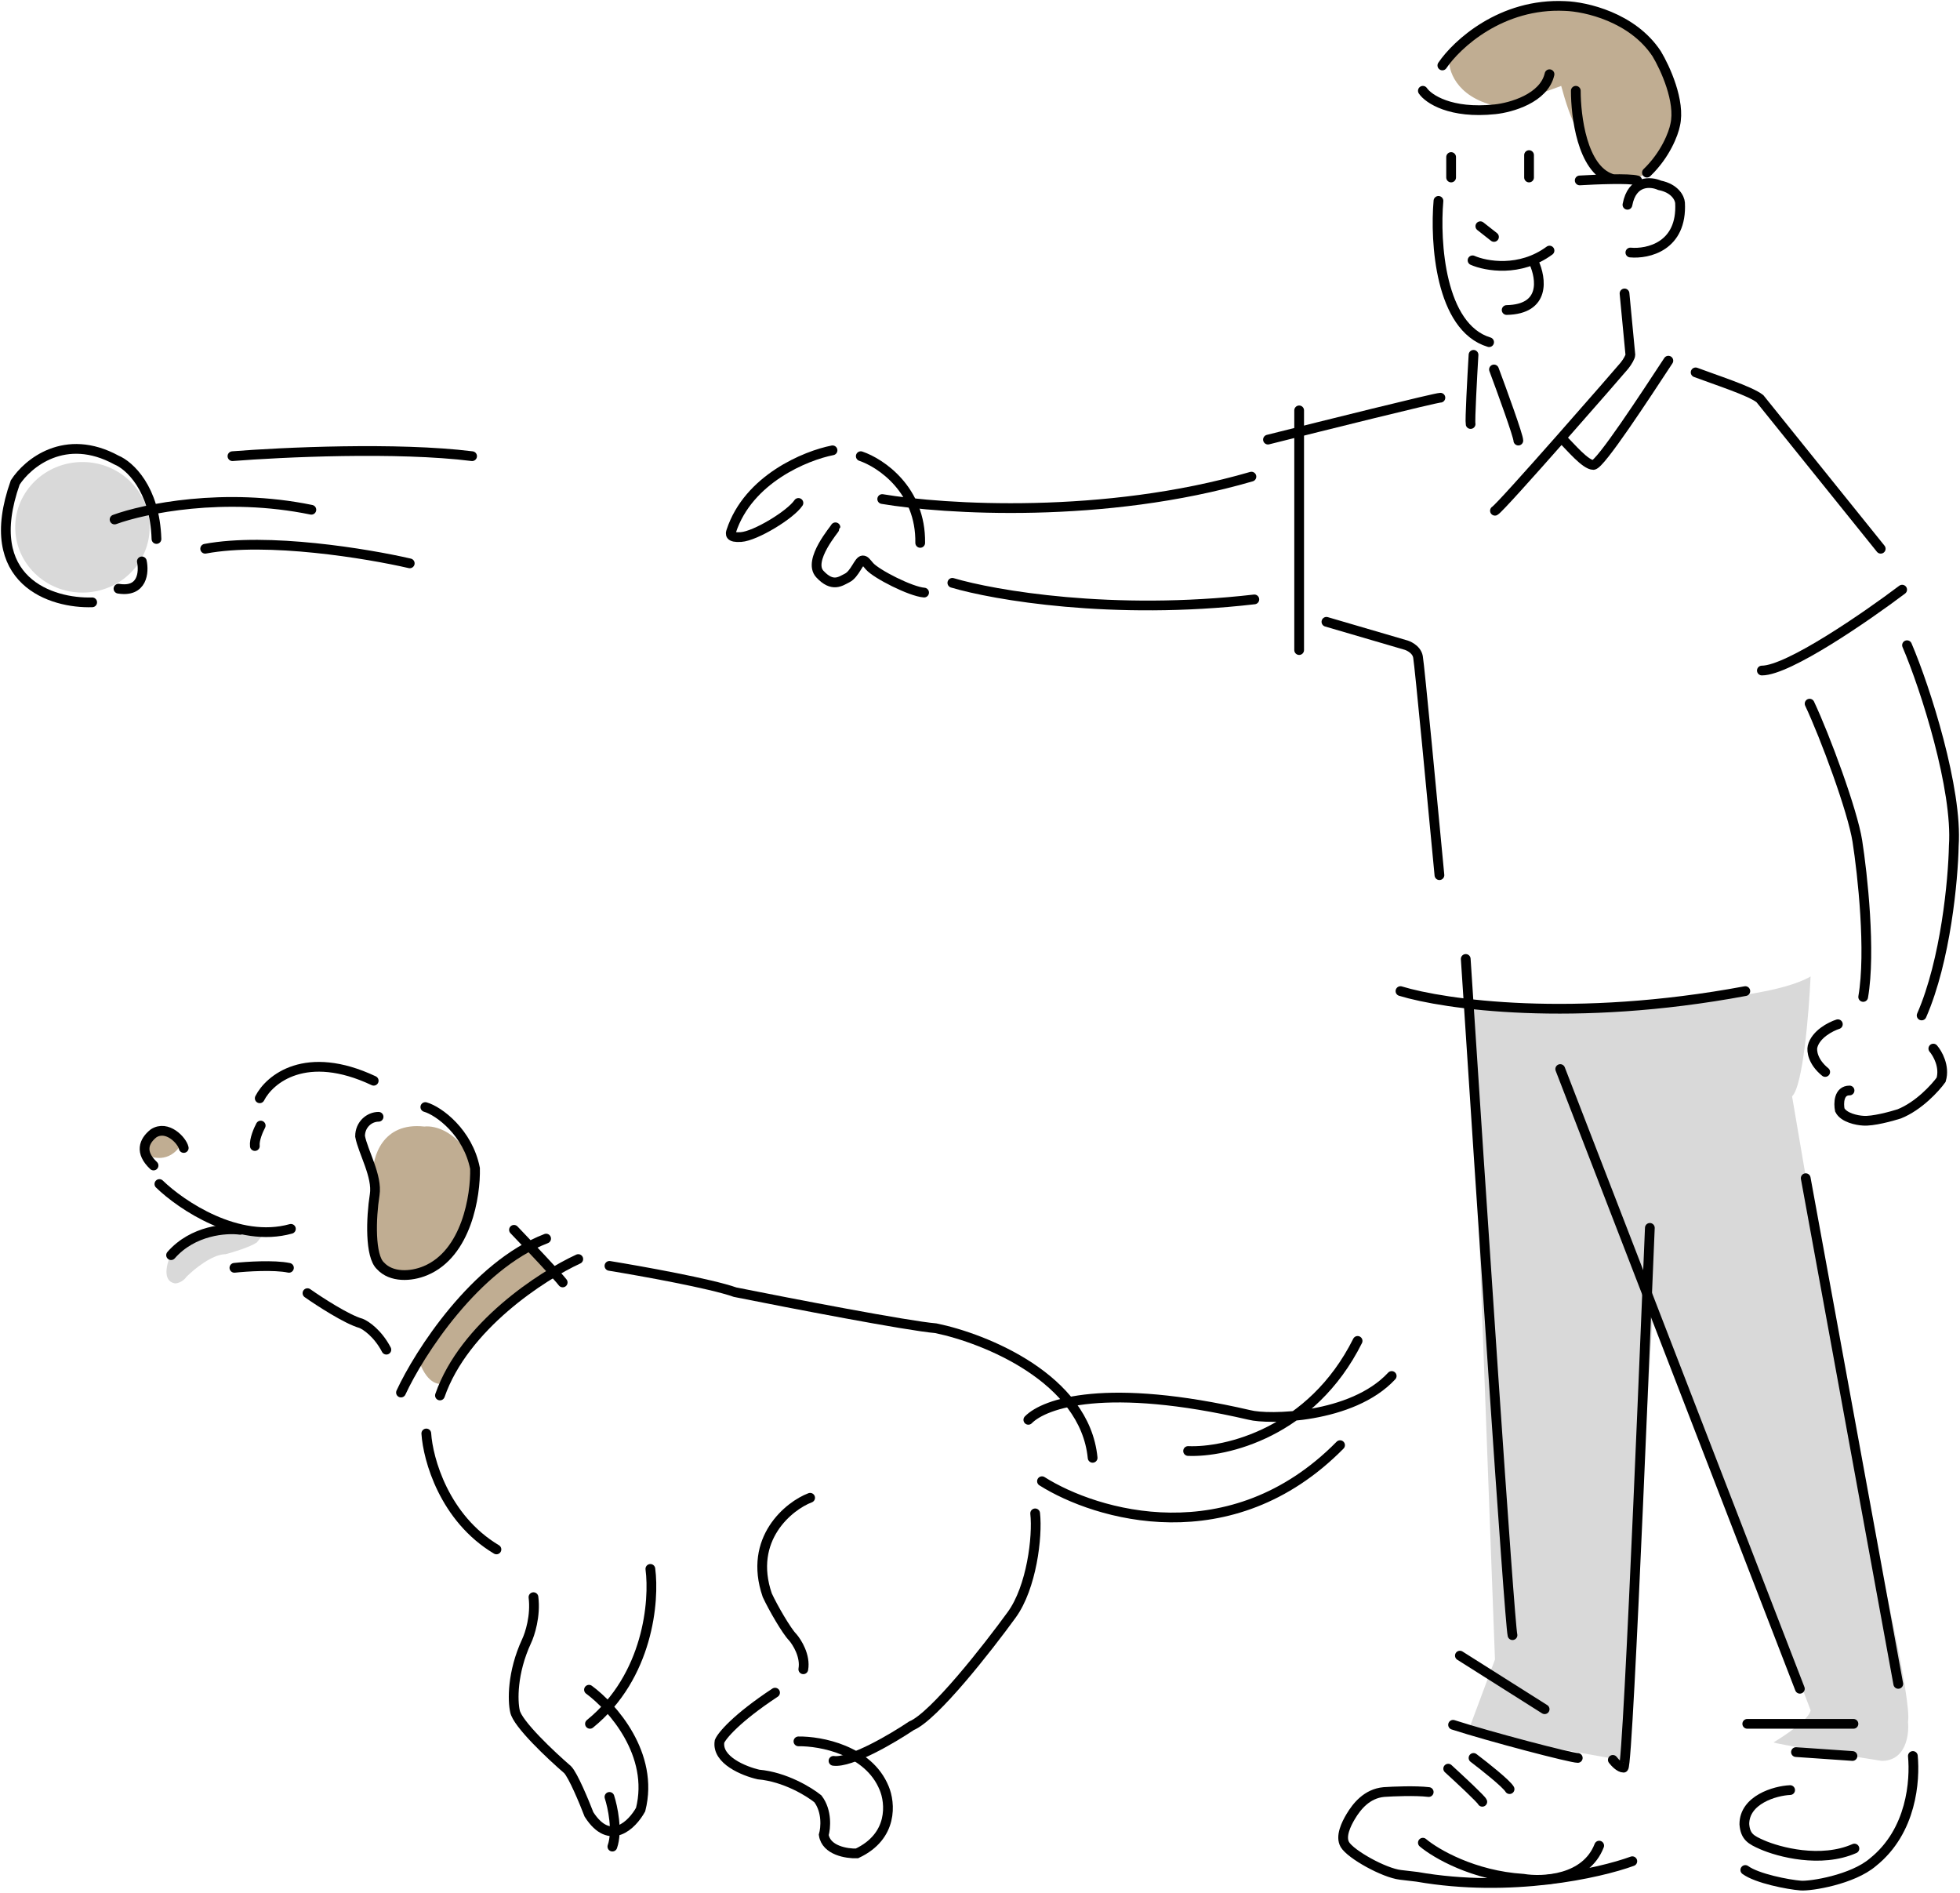
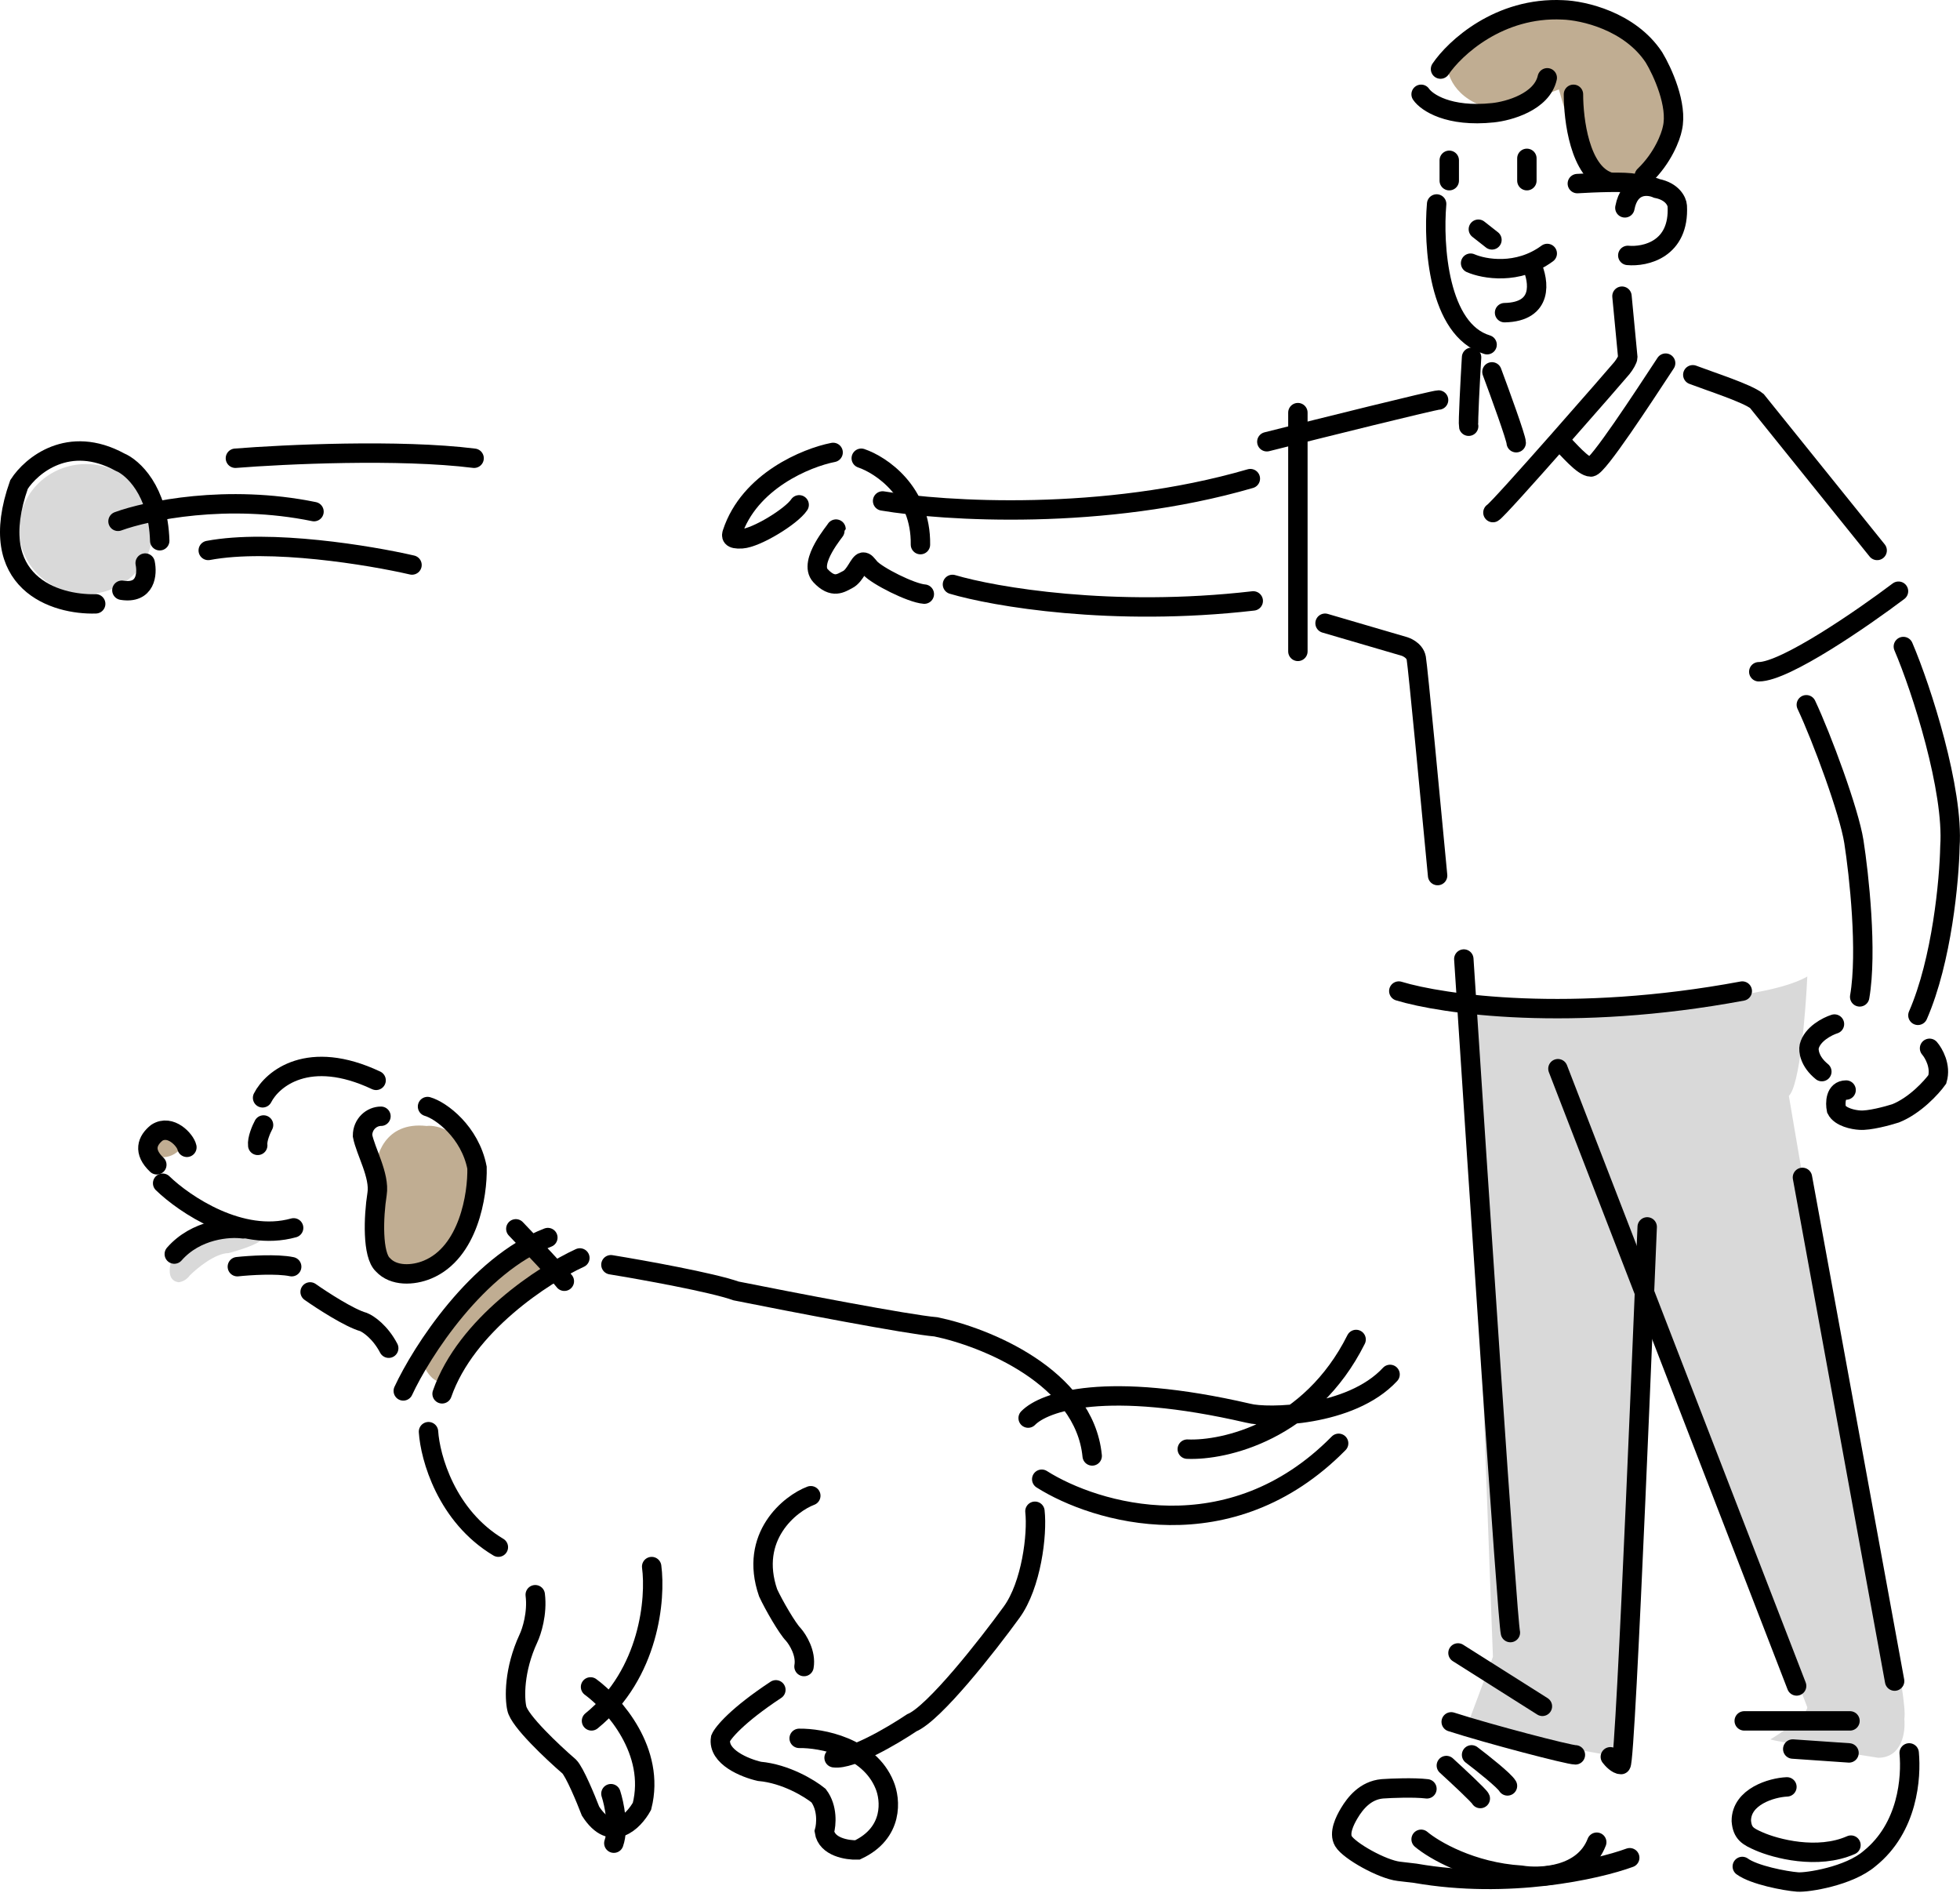
- <svg xmlns="http://www.w3.org/2000/svg" width="1006" height="971" viewBox="0 0 1006 971" fill="none">
-   <ellipse cx="42.31" cy="270.585" rx="34.5" ry="33.5" fill="#D9D9D9" />
-   <path d="M58.81 266.585C73.81 261.085 115.01 252.385 159.81 261.585" stroke="black" stroke-width="5" stroke-linecap="round" />
-   <path d="M210.31 289.085C188.643 284.085 137.31 275.585 105.31 281.585" stroke="black" stroke-width="5" stroke-linecap="round" />
-   <path d="M119.31 234.085C144.31 232.085 203.91 229.285 242.31 234.085" stroke="black" stroke-width="5" stroke-linecap="round" />
-   <path d="M47.31 309.086C26.643 309.752 -10.19 298.386 7.81 247.586C14.143 237.752 33.41 221.686 59.81 236.086C66.31 238.752 79.51 250.585 80.31 276.585" stroke="black" stroke-width="5" stroke-linecap="round" />
-   <path d="M72.81 288.085C73.976 293.585 73.21 304.085 60.81 302.085" stroke="black" stroke-width="5" stroke-linecap="round" />
-   <path d="M217.81 578.086C196.21 575.686 191.143 593.752 191.31 603.086C192.91 605.086 191.31 619.586 190.31 626.585C187.91 634.185 193.643 646.419 196.81 651.585C200.01 655.585 212.81 654.252 218.81 653.085C223.21 653.885 234.977 637.085 240.31 628.585C244.31 617.785 243.977 604.085 243.31 598.585C236.11 580.585 223.31 577.419 217.81 578.086Z" fill="#C0AD92" />
-   <path d="M215.31 699.085C219.71 710.685 225.81 710.919 228.31 709.585C232.71 691.585 266.81 664.085 283.31 652.585L271.81 640.085C250.21 647.285 225.143 682.419 215.31 699.085Z" fill="#C0AD92" />
-   <path d="M89.81 658.586C83.01 657.386 85.643 648.086 87.81 643.586C98.61 629.586 123.977 630.752 135.31 633.086L131.81 637.586C128.21 639.986 119.643 642.586 115.81 643.586C109.01 643.586 99.643 651.252 95.81 655.086C93.81 657.886 90.977 658.586 89.81 658.586Z" fill="#D9D9D9" />
-   <path d="M92.81 587.585C86.81 596.785 77.976 594.419 74.31 592.085C74.31 587.285 78.976 582.085 81.31 580.085C85.31 577.285 90.643 583.919 92.81 587.585Z" fill="#C0AD92" />
-   <path d="M409.81 893.585C421.143 893.419 445.81 897.985 453.81 917.585C456.976 925.085 458.61 942.285 439.81 951.085C434.643 951.252 424.01 949.585 422.81 941.585C423.81 938.085 424.61 929.485 419.81 923.085C415.31 919.419 402.91 911.785 389.31 910.585C381.976 908.919 367.71 903.185 369.31 893.585C370.476 890.752 377.81 881.785 397.81 868.585" stroke="black" stroke-width="5" stroke-linecap="round" />
-   <path d="M531.31 776.585C532.643 788.585 529.466 814.585 519.31 828.585C506.976 845.585 479.41 880.785 467.81 885.585C458.143 892.085 436.61 904.785 427.81 903.585" stroke="black" stroke-width="5" stroke-linecap="round" />
-   <path d="M415.809 768.585C405.143 772.585 383.81 789.585 393.809 818.585C396.81 825.085 403.81 837.085 406.81 840.085C409.143 842.752 413.51 849.785 412.31 856.585" stroke="black" stroke-width="5" stroke-linecap="round" />
-   <path d="M312.81 922.085C314.476 927.252 317.11 939.585 314.31 947.585" stroke="black" stroke-width="5" stroke-linecap="round" />
-   <path d="M333.81 805.085C335.976 821.419 332.81 860.185 302.81 884.585" stroke="black" stroke-width="5" stroke-linecap="round" />
-   <path d="M302.309 867.085C314.143 875.752 336.009 900.185 328.809 928.585C324.476 936.419 313.109 947.885 302.309 931.085C299.809 924.585 294.109 910.885 291.309 908.085C282.809 900.752 265.509 884.485 264.309 878.085C263.143 872.919 262.709 858.485 270.309 842.085C271.976 838.585 275.01 829.185 273.81 819.585" stroke="black" stroke-width="5" stroke-linecap="round" />
-   <path d="M218.81 735.585C219.643 748.752 228.01 779.085 254.81 795.085" stroke="black" stroke-width="5" stroke-linecap="round" />
-   <path d="M527.81 728.585C536.143 720.085 567.81 709.085 641.31 726.085C650.81 728.585 693.91 728.085 714.31 706.085M609.81 744.585C628.976 745.419 673.21 735.285 696.81 688.085" stroke="black" stroke-width="5" stroke-linecap="round" />
-   <path d="M534.81 760.085C562.476 777.585 631.81 798.385 687.81 741.585" stroke="black" stroke-width="5" stroke-linecap="round" />
-   <path d="M312.81 649.585C329.143 652.252 364.91 658.685 377.31 663.085C405.643 668.752 465.91 680.385 480.31 681.585C505.476 686.752 556.81 707.285 560.81 748.085" stroke="black" stroke-width="5" stroke-linecap="round" />
-   <path d="M205.81 714.585C215.143 694.419 243.91 649.585 280.31 635.585M263.81 631.085C271.143 638.752 286.41 654.885 288.81 658.085" stroke="black" stroke-width="5" stroke-linecap="round" />
-   <path d="M296.81 646.085C278.31 654.585 238.21 680.485 225.81 716.085" stroke="black" stroke-width="5" stroke-linecap="round" />
-   <path d="M133.31 563.585C138.31 553.752 157.01 538.185 191.81 554.585" stroke="black" stroke-width="5" stroke-linecap="round" />
-   <path d="M218.31 568.085C225.31 570.085 240.21 581.185 243.81 599.585C244.143 613.419 239.51 643.285 218.31 652.085C210.81 655.199 200.81 655.585 195.31 649.585C189.81 644.585 190.415 625.085 192.31 613.085C193.81 603.585 186.31 591.085 184.81 583.085C184.81 577.085 189.51 573.085 194.31 573.085" stroke="black" stroke-width="5" stroke-linecap="round" />
-   <path d="M157.81 663.585C163.976 667.919 178.11 677.085 185.31 679.085C187.81 680.085 193.91 684.185 198.31 692.585" stroke="black" stroke-width="5" stroke-linecap="round" />
-   <path d="M133.81 577.585C132.643 579.752 130.41 584.885 130.81 588.085" stroke="black" stroke-width="5" stroke-linecap="round" />
-   <path d="M94.31 589.085C93.477 585.252 85.81 577.085 78.81 581.585C73.81 585.585 71.61 591.285 78.81 598.085M120.31 650.585C126.476 649.919 140.71 648.985 148.31 650.585" stroke="black" stroke-width="5" stroke-linecap="round" />
-   <path d="M81.81 607.585C92.976 618.419 122.11 638.185 149.31 630.585" stroke="black" stroke-width="5" stroke-linecap="round" />
-   <path d="M123.31 631.085C116.143 630.085 99.01 631.285 87.81 644.085" stroke="black" stroke-width="5" stroke-linecap="round" />
-   <path d="M771.31 55.085C748.91 51.485 743.643 37.585 743.81 31.085C743.522 28.285 757.69 17.585 764.81 12.585C775.61 4.585 791.977 3.252 798.81 3.585C815.21 1.585 826.977 7.752 830.81 11.085C841.21 10.685 853.477 32.919 858.31 44.085C864.71 52.085 858.977 69.752 855.31 77.585C847.71 89.985 837.477 93.085 833.31 93.085C818.51 91.885 811.477 74.585 809.81 66.085C807.01 63.685 802.977 50.419 801.31 44.085L771.31 55.085Z" fill="#C0AD92" />
-   <path d="M929.31 501.085C902.51 516.685 801.81 517.585 754.81 516.085L767.31 851.585L753.31 889.085L834.31 903.585L848.81 666.085L929.31 877.585C928.91 881.985 916.476 890.419 910.31 894.085C911.11 894.885 947.643 900.752 965.81 903.585C978.21 903.585 979.976 890.252 979.31 883.585C981.31 873.185 964.81 800.585 956.31 765.585C951.11 745.585 929.81 621.919 919.81 562.585C925.41 557.385 928.476 519.419 929.31 501.085Z" fill="#D9D9D9" />
-   <path d="M992.31 538.085C994.477 540.585 998.31 547.285 996.31 554.085C993.31 558.252 984.81 567.585 974.81 571.585C970.643 572.919 961.11 575.485 956.31 575.085C953.143 574.919 946.31 573.585 944.31 569.585C943.643 566.252 943.71 559.585 949.31 559.585" stroke="black" stroke-width="5" stroke-linecap="round" />
-   <path d="M978.81 331.085C988.31 353.252 1004.81 405.085 1002.81 434.085C1002.48 451.252 998.71 492.685 986.31 521.085" stroke="black" stroke-width="5" stroke-linecap="round" />
-   <path d="M943.309 525.585C939.643 526.752 931.909 530.685 930.309 537.085C929.809 539.252 930.409 544.885 936.809 550.085" stroke="black" stroke-width="5" stroke-linecap="round" />
-   <path d="M928.81 361.085C936.81 378.085 950.878 416.085 953.31 431.585C955.976 448.585 960.31 488.385 956.31 511.585" stroke="black" stroke-width="5" stroke-linecap="round" />
-   <path d="M976.31 302.585C957.976 316.419 917.91 344.085 904.31 344.085" stroke="black" stroke-width="5" stroke-linecap="round" />
-   <path d="M870.31 191.085C879.976 194.752 898.31 200.585 903.31 204.585L965.31 281.585" stroke="black" stroke-width="5" stroke-linecap="round" />
-   <path d="M981.81 901.085C982.976 913.585 981.31 939.585 961.31 955.585C950.81 964.585 929.31 967.97 924.31 967.585C917.81 967.085 901.81 963.985 895.81 959.585" stroke="black" stroke-width="5" stroke-linecap="round" />
-   <path d="M918.81 918.585C910.976 918.919 895.31 923.585 895.31 936.085C895.81 942.585 898.81 944.153 904.31 946.585C912.976 950.419 934.61 956.185 951.81 948.585" stroke="black" stroke-width="5" stroke-linecap="round" />
-   <path d="M800.81 548.585L923.81 866.585" stroke="black" stroke-width="5" stroke-linecap="round" />
-   <path d="M926.81 604.585L974.31 864.085" stroke="black" stroke-width="5" stroke-linecap="round" />
-   <path d="M896.81 884.585H951.31" stroke="black" stroke-width="5" stroke-linecap="round" />
-   <path d="M921.81 899.085L950.81 901.085" stroke="black" stroke-width="5" stroke-linecap="round" />
-   <path d="M827.81 903.085C828.81 904.419 831.31 907.085 833.31 907.085C835.81 907.085 846.31 639.585 846.81 630.085" stroke="black" stroke-width="5" stroke-linecap="round" />
-   <path d="M730.31 945.585C736.81 951.085 756.21 962.485 781.81 964.085C791.976 965.752 814.01 964.685 820.81 947.085" stroke="black" stroke-width="5" stroke-linecap="round" />
-   <path d="M837.81 955.085C820.976 961.252 775.31 971.485 727.31 963.085L718.81 962.085C710.309 961.085 693.309 951.586 690.309 946.585C687.81 942.418 690.938 936.038 693.31 932.085C696.31 927.085 701.509 920.385 710.309 919.585C715.143 919.252 726.509 918.785 733.309 919.585" stroke="black" stroke-width="5" stroke-linecap="round" />
-   <path d="M743.31 907.585C748.976 912.752 760.41 923.385 760.81 924.585" stroke="black" stroke-width="5" stroke-linecap="round" />
-   <path d="M756.31 902.085C761.81 906.252 773.21 915.285 774.81 918.085" stroke="black" stroke-width="5" stroke-linecap="round" />
-   <path d="M749.31 849.585L792.81 877.085" stroke="black" stroke-width="5" stroke-linecap="round" />
-   <path d="M745.81 885.085C765.476 891.419 806.31 902.085 809.81 902.085" stroke="black" stroke-width="5" stroke-linecap="round" />
-   <path d="M427.31 231.085C413.643 233.752 384.11 245.785 375.31 272.585C374.884 273.88 374.31 275.985 380.31 275.585C387.81 275.085 405.81 264.085 409.81 258.085" stroke="black" stroke-width="5" stroke-linecap="round" />
-   <path d="M474.31 304.085C467.477 303.585 449.81 294.585 446.31 290.585C444.369 288.367 444.01 287.585 442.81 287.585C440.81 287.585 438.81 294.585 434.81 296.585C431.404 298.288 427.31 301.585 420.81 294.585C414.31 287.585 428.81 271.085 428.81 270.585" stroke="black" stroke-width="5" stroke-linecap="round" />
-   <path d="M441.81 234.085C452.143 237.585 472.71 251.385 472.31 278.585" stroke="black" stroke-width="5" stroke-linecap="round" />
-   <path d="M488.81 299.085C510.143 305.419 571.01 315.985 643.81 307.585" stroke="black" stroke-width="5" stroke-linecap="round" />
-   <path d="M452.81 256.085C484.476 261.419 566.71 266.585 642.31 244.585" stroke="black" stroke-width="5" stroke-linecap="round" />
-   <path d="M801.81 225.085C806.143 229.419 813.778 238.585 817.81 238.585C821.31 238.585 844.476 203.085 856.31 185.085" stroke="black" stroke-width="5" stroke-linecap="round" />
-   <path d="M752.31 492.085C759.643 604.919 774.71 832.285 776.31 839.085" stroke="black" stroke-width="5" stroke-linecap="round" />
-   <path d="M833.81 150.585L836.81 182.085C836.81 183.085 835.31 185.71 833.81 187.585C831.81 190.085 770.31 260.585 767.31 262.085" stroke="black" stroke-width="5" stroke-linecap="round" />
-   <path d="M680.81 319.085L721.81 331.085C721.81 331.085 727.01 332.685 727.81 337.085C728.61 341.485 735.476 413.585 738.81 449.085M718.81 508.585C741.143 515.419 807.81 524.985 895.81 508.585" stroke="black" stroke-width="5" stroke-linecap="round" />
-   <path d="M650.81 225.585C679.31 218.419 736.91 204.085 739.31 204.085" stroke="black" stroke-width="5" stroke-linecap="round" />
-   <path d="M666.81 333.585V210.585" stroke="black" stroke-width="5" stroke-linecap="round" />
-   <path d="M766.81 189.585C770.976 200.752 779.31 223.685 779.31 226.085" stroke="black" stroke-width="5" stroke-linecap="round" />
-   <path d="M756.31 182.085C755.643 193.252 754.41 215.985 754.81 217.585" stroke="black" stroke-width="5" stroke-linecap="round" />
-   <path d="M738.31 103.085C736.477 124.085 739.11 167.985 764.31 175.585" stroke="black" stroke-width="5" stroke-linecap="round" />
-   <path d="M759.81 116.085L766.81 121.585" stroke="black" stroke-width="5" stroke-linecap="round" />
-   <path d="M755.81 133.585C762.643 136.585 780.11 139.785 795.31 128.585" stroke="black" stroke-width="5" stroke-linecap="round" />
-   <path d="M787.31 134.585C791.143 143.085 793.31 158.685 773.31 159.085" stroke="black" stroke-width="5" stroke-linecap="round" />
-   <path d="M744.81 80.585V91.085" stroke="black" stroke-width="5" stroke-linecap="round" />
-   <path d="M784.81 79.585V91.085" stroke="black" stroke-width="5" stroke-linecap="round" />
-   <path d="M740.31 33.585C747.643 22.752 770.51 1.485 803.31 3.085C813.81 3.419 837.91 8.785 850.31 27.585C854.643 34.752 862.61 52.085 859.81 64.085C858.976 68.419 854.91 79.385 845.31 88.585" stroke="black" stroke-width="5" stroke-linecap="round" />
-   <path d="M810.81 92.585C818.976 92.085 836.31 91.385 840.31 92.585" stroke="black" stroke-width="5" stroke-linecap="round" />
-   <path d="M730.31 46.585C733.143 50.752 744.51 58.485 767.31 56.085C775.476 55.252 792.51 50.485 795.31 38.085" stroke="black" stroke-width="5" stroke-linecap="round" />
-   <path d="M808.81 46.585C808.81 59.585 812.01 86.385 826.81 91.585" stroke="black" stroke-width="5" stroke-linecap="round" />
-   <path d="M836.81 129.585C845.81 130.419 863.51 126.485 862.31 104.085C862.143 101.752 859.81 96.685 851.81 95.085C847.31 93.085 837.71 92.285 835.31 105.085" stroke="black" stroke-width="5" stroke-linecap="round" />
+ <svg xmlns="http://www.w3.org/2000/svg" width="1010" height="975" viewBox="0 0 1010 975" fill="none">
+   <ellipse cx="44.31" cy="272.585" rx="34.5" ry="33.5" fill="#D9D9D9" />
+   <path d="M60.81 268.585C75.81 263.085 117.01 254.385 161.81 263.585" stroke="black" stroke-width="10" stroke-linecap="round" />
+   <path d="M212.31 291.085C190.643 286.085 139.31 277.585 107.31 283.585" stroke="black" stroke-width="10" stroke-linecap="round" />
+   <path d="M121.31 236.085C146.31 234.085 205.91 231.285 244.31 236.085" stroke="black" stroke-width="10" stroke-linecap="round" />
+   <path d="M49.31 311.086C28.643 311.752 -8.19 300.386 9.81 249.586C16.143 239.752 35.41 223.686 61.81 238.086C68.31 240.752 81.51 252.585 82.31 278.585" stroke="black" stroke-width="10" stroke-linecap="round" />
+   <path d="M74.81 290.085C75.976 295.585 75.21 306.085 62.81 304.085" stroke="black" stroke-width="10" stroke-linecap="round" />
+   <path d="M219.81 580.086C198.21 577.686 193.143 595.752 193.31 605.086C194.91 607.086 193.31 621.586 192.31 628.585C189.91 636.185 195.643 648.419 198.81 653.585C202.01 657.585 214.81 656.252 220.81 655.085C225.21 655.885 236.977 639.085 242.31 630.585C246.31 619.785 245.977 606.085 245.31 600.585C238.11 582.585 225.31 579.419 219.81 580.086Z" fill="#C0AD92" />
+   <path d="M217.31 701.085C221.71 712.685 227.81 712.919 230.31 711.585C234.71 693.585 268.81 666.085 285.31 654.585L273.81 642.085C252.21 649.285 227.143 684.419 217.31 701.085Z" fill="#C0AD92" />
+   <path d="M91.81 660.586C85.01 659.386 87.643 650.086 89.81 645.586C100.61 631.586 125.977 632.752 137.31 635.086L133.81 639.586C130.21 641.986 121.643 644.586 117.81 645.586C111.01 645.586 101.643 653.252 97.81 657.086C95.81 659.886 92.977 660.586 91.81 660.586Z" fill="#D9D9D9" />
+   <path d="M94.81 589.585C88.81 598.785 79.976 596.419 76.31 594.085C76.31 589.285 80.976 584.085 83.31 582.085C87.31 579.285 92.643 585.919 94.81 589.585Z" fill="#C0AD92" />
+   <path d="M411.81 895.585C423.143 895.419 447.81 899.985 455.81 919.585C458.976 927.085 460.61 944.285 441.81 953.085C436.643 953.252 426.01 951.585 424.81 943.585C425.81 940.085 426.61 931.485 421.81 925.085C417.31 921.419 404.91 913.785 391.31 912.585C383.976 910.919 369.71 905.185 371.31 895.585C372.476 892.752 379.81 883.785 399.81 870.585" stroke="black" stroke-width="10" stroke-linecap="round" />
+   <path d="M533.31 778.585C534.643 790.585 531.466 816.585 521.31 830.585C508.976 847.585 481.41 882.785 469.81 887.585C460.143 894.085 438.61 906.785 429.81 905.585" stroke="black" stroke-width="10" stroke-linecap="round" />
+   <path d="M417.809 770.585C407.143 774.585 385.81 791.585 395.809 820.585C398.81 827.085 405.81 839.085 408.81 842.085C411.143 844.752 415.51 851.785 414.31 858.585" stroke="black" stroke-width="10" stroke-linecap="round" />
+   <path d="M314.81 924.085C316.476 929.252 319.11 941.585 316.31 949.585" stroke="black" stroke-width="10" stroke-linecap="round" />
+   <path d="M335.81 807.085C337.976 823.419 334.81 862.185 304.81 886.585" stroke="black" stroke-width="10" stroke-linecap="round" />
+   <path d="M304.309 869.085C316.143 877.752 338.009 902.185 330.809 930.585C326.476 938.419 315.109 949.885 304.309 933.085C301.809 926.585 296.109 912.885 293.309 910.085C284.809 902.752 267.509 886.485 266.309 880.085C265.143 874.919 264.709 860.485 272.309 844.085C273.976 840.585 277.01 831.185 275.81 821.585" stroke="black" stroke-width="10" stroke-linecap="round" />
+   <path d="M220.81 737.585C221.643 750.752 230.01 781.085 256.81 797.085" stroke="black" stroke-width="10" stroke-linecap="round" />
+   <path d="M529.81 730.585C538.143 722.085 569.81 711.085 643.31 728.085C652.81 730.585 695.91 730.085 716.31 708.085M611.81 746.585C630.976 747.419 675.21 737.285 698.81 690.085" stroke="black" stroke-width="10" stroke-linecap="round" />
+   <path d="M536.81 762.085C564.476 779.585 633.81 800.385 689.81 743.585" stroke="black" stroke-width="10" stroke-linecap="round" />
+   <path d="M314.81 651.585C331.143 654.252 366.91 660.685 379.31 665.085C407.643 670.752 467.91 682.385 482.31 683.585C507.476 688.752 558.81 709.285 562.81 750.085" stroke="black" stroke-width="10" stroke-linecap="round" />
+   <path d="M207.81 716.585C217.143 696.419 245.91 651.585 282.31 637.585M265.81 633.085C273.143 640.752 288.41 656.885 290.81 660.085" stroke="black" stroke-width="10" stroke-linecap="round" />
+   <path d="M298.81 648.085C280.31 656.585 240.21 682.485 227.81 718.085" stroke="black" stroke-width="10" stroke-linecap="round" />
+   <path d="M135.31 565.585C140.31 555.752 159.01 540.185 193.81 556.585" stroke="black" stroke-width="10" stroke-linecap="round" />
+   <path d="M220.31 570.085C227.31 572.085 242.21 583.185 245.81 601.585C246.143 615.419 241.51 645.285 220.31 654.085C212.81 657.199 202.81 657.585 197.31 651.585C191.81 646.585 192.415 627.085 194.31 615.085C195.81 605.585 188.31 593.085 186.81 585.085C186.81 579.085 191.51 575.085 196.31 575.085" stroke="black" stroke-width="10" stroke-linecap="round" />
+   <path d="M159.81 665.585C165.976 669.919 180.11 679.085 187.31 681.085C189.81 682.085 195.91 686.185 200.31 694.585" stroke="black" stroke-width="10" stroke-linecap="round" />
+   <path d="M135.81 579.585C134.643 581.752 132.41 586.885 132.81 590.085" stroke="black" stroke-width="10" stroke-linecap="round" />
+   <path d="M96.31 591.085C95.477 587.252 87.81 579.085 80.81 583.585C75.81 587.585 73.61 593.285 80.81 600.085M122.31 652.585C128.476 651.919 142.71 650.985 150.31 652.585" stroke="black" stroke-width="10" stroke-linecap="round" />
+   <path d="M83.81 609.585C94.976 620.419 124.11 640.185 151.31 632.585" stroke="black" stroke-width="10" stroke-linecap="round" />
+   <path d="M125.31 633.085C118.143 632.085 101.01 633.285 89.81 646.085" stroke="black" stroke-width="10" stroke-linecap="round" />
+   <path d="M773.31 57.085C750.91 53.485 745.643 39.585 745.81 33.085C745.522 30.285 759.69 19.585 766.81 14.585C777.61 6.585 793.977 5.252 800.81 5.585C817.21 3.585 828.977 9.752 832.81 13.085C843.21 12.685 855.477 34.919 860.31 46.085C866.71 54.085 860.977 71.752 857.31 79.585C849.71 91.985 839.477 95.085 835.31 95.085C820.51 93.885 813.477 76.585 811.81 68.085C809.01 65.685 804.977 52.419 803.31 46.085L773.31 57.085Z" fill="#C0AD92" />
+   <path d="M931.31 503.085C904.51 518.685 803.81 519.585 756.81 518.085L769.31 853.585L755.31 891.085L836.31 905.585L850.81 668.085L931.31 879.585C930.91 883.985 918.476 892.419 912.31 896.085C913.11 896.885 949.643 902.752 967.81 905.585C980.21 905.585 981.976 892.252 981.31 885.585C983.31 875.185 966.81 802.585 958.31 767.585C953.11 747.585 931.81 623.919 921.81 564.585C927.41 559.385 930.476 521.419 931.31 503.085Z" fill="#D9D9D9" />
+   <path d="M994.31 540.085C996.477 542.585 1000.31 549.285 998.31 556.085C995.31 560.252 986.81 569.585 976.81 573.585C972.643 574.919 963.11 577.485 958.31 577.085C955.143 576.919 948.31 575.585 946.31 571.585C945.643 568.252 945.71 561.585 951.31 561.585" stroke="black" stroke-width="10" stroke-linecap="round" />
+   <path d="M980.81 333.085C990.31 355.252 1006.81 407.085 1004.81 436.085C1004.48 453.252 1000.71 494.685 988.31 523.085" stroke="black" stroke-width="10" stroke-linecap="round" />
+   <path d="M945.309 527.585C941.643 528.752 933.909 532.685 932.309 539.085C931.809 541.252 932.409 546.885 938.809 552.085" stroke="black" stroke-width="10" stroke-linecap="round" />
+   <path d="M930.81 363.085C938.81 380.085 952.878 418.085 955.31 433.585C957.976 450.585 962.31 490.385 958.31 513.585" stroke="black" stroke-width="10" stroke-linecap="round" />
+   <path d="M978.31 304.585C959.976 318.419 919.91 346.085 906.31 346.085" stroke="black" stroke-width="10" stroke-linecap="round" />
+   <path d="M872.31 193.085C881.976 196.752 900.31 202.585 905.31 206.585L967.31 283.585" stroke="black" stroke-width="10" stroke-linecap="round" />
+   <path d="M983.81 903.085C984.976 915.585 983.31 941.585 963.31 957.585C952.81 966.585 931.31 969.97 926.31 969.585C919.81 969.085 903.81 965.985 897.81 961.585" stroke="black" stroke-width="10" stroke-linecap="round" />
+   <path d="M920.81 920.585C912.976 920.919 897.31 925.585 897.31 938.085C897.81 944.585 900.81 946.153 906.31 948.585C914.976 952.419 936.61 958.185 953.81 950.585" stroke="black" stroke-width="10" stroke-linecap="round" />
+   <path d="M802.81 550.585L925.81 868.585" stroke="black" stroke-width="10" stroke-linecap="round" />
+   <path d="M928.81 606.585L976.31 866.085" stroke="black" stroke-width="10" stroke-linecap="round" />
+   <path d="M898.81 886.585H953.31" stroke="black" stroke-width="10" stroke-linecap="round" />
+   <path d="M923.81 901.085L952.81 903.085" stroke="black" stroke-width="10" stroke-linecap="round" />
+   <path d="M829.81 905.085C830.81 906.419 833.31 909.085 835.31 909.085C837.81 909.085 848.31 641.585 848.81 632.085" stroke="black" stroke-width="10" stroke-linecap="round" />
+   <path d="M732.31 947.585C738.81 953.085 758.21 964.485 783.81 966.085C793.976 967.752 816.01 966.685 822.81 949.085" stroke="black" stroke-width="10" stroke-linecap="round" />
+   <path d="M839.81 957.085C822.976 963.252 777.31 973.485 729.31 965.085L720.81 964.085C712.309 963.085 695.309 953.586 692.309 948.585C689.81 944.418 692.938 938.038 695.31 934.085C698.31 929.085 703.509 922.385 712.309 921.585C717.143 921.252 728.509 920.785 735.309 921.585" stroke="black" stroke-width="10" stroke-linecap="round" />
+   <path d="M745.31 909.585C750.976 914.752 762.41 925.385 762.81 926.585" stroke="black" stroke-width="10" stroke-linecap="round" />
+   <path d="M758.31 904.085C763.81 908.252 775.21 917.285 776.81 920.085" stroke="black" stroke-width="10" stroke-linecap="round" />
+   <path d="M751.31 851.585L794.81 879.085" stroke="black" stroke-width="10" stroke-linecap="round" />
+   <path d="M747.81 887.085C767.476 893.419 808.31 904.085 811.81 904.085" stroke="black" stroke-width="10" stroke-linecap="round" />
+   <path d="M429.31 233.085C415.643 235.752 386.11 247.785 377.31 274.585C376.884 275.88 376.31 277.985 382.31 277.585C389.81 277.085 407.81 266.085 411.81 260.085" stroke="black" stroke-width="10" stroke-linecap="round" />
+   <path d="M476.31 306.085C469.477 305.585 451.81 296.585 448.31 292.585C446.369 290.367 446.01 289.585 444.81 289.585C442.81 289.585 440.81 296.585 436.81 298.585C433.404 300.288 429.31 303.585 422.81 296.585C416.31 289.585 430.81 273.085 430.81 272.585" stroke="black" stroke-width="10" stroke-linecap="round" />
+   <path d="M443.81 236.085C454.143 239.585 474.71 253.385 474.31 280.585" stroke="black" stroke-width="10" stroke-linecap="round" />
+   <path d="M490.81 301.085C512.143 307.419 573.01 317.985 645.81 309.585" stroke="black" stroke-width="10" stroke-linecap="round" />
+   <path d="M454.81 258.085C486.476 263.419 568.71 268.585 644.31 246.585" stroke="black" stroke-width="10" stroke-linecap="round" />
+   <path d="M803.81 227.085C808.143 231.419 815.778 240.585 819.81 240.585C823.31 240.585 846.476 205.085 858.31 187.085" stroke="black" stroke-width="10" stroke-linecap="round" />
+   <path d="M754.31 494.085C761.643 606.919 776.71 834.285 778.31 841.085" stroke="black" stroke-width="10" stroke-linecap="round" />
+   <path d="M835.81 152.585L838.81 184.085C838.81 185.085 837.31 187.71 835.81 189.585C833.81 192.085 772.31 262.585 769.31 264.085" stroke="black" stroke-width="10" stroke-linecap="round" />
+   <path d="M682.81 321.085L723.81 333.085C723.81 333.085 729.01 334.685 729.81 339.085C730.61 343.485 737.476 415.585 740.81 451.085M720.81 510.585C743.143 517.419 809.81 526.985 897.81 510.585" stroke="black" stroke-width="10" stroke-linecap="round" />
+   <path d="M652.81 227.585C681.31 220.419 738.91 206.085 741.31 206.085" stroke="black" stroke-width="10" stroke-linecap="round" />
+   <path d="M668.81 335.585V212.585" stroke="black" stroke-width="10" stroke-linecap="round" />
+   <path d="M768.81 191.585C772.976 202.752 781.31 225.685 781.31 228.085" stroke="black" stroke-width="10" stroke-linecap="round" />
+   <path d="M758.31 184.085C757.643 195.252 756.41 217.985 756.81 219.585" stroke="black" stroke-width="10" stroke-linecap="round" />
+   <path d="M740.31 105.085C738.477 126.085 741.11 169.985 766.31 177.585" stroke="black" stroke-width="10" stroke-linecap="round" />
+   <path d="M761.81 118.085L768.81 123.585" stroke="black" stroke-width="10" stroke-linecap="round" />
+   <path d="M757.81 135.585C764.643 138.585 782.11 141.785 797.31 130.585" stroke="black" stroke-width="10" stroke-linecap="round" />
+   <path d="M789.31 136.585C793.143 145.085 795.31 160.685 775.31 161.085" stroke="black" stroke-width="10" stroke-linecap="round" />
+   <path d="M746.81 82.585V93.085" stroke="black" stroke-width="10" stroke-linecap="round" />
+   <path d="M786.81 81.585V93.085" stroke="black" stroke-width="10" stroke-linecap="round" />
+   <path d="M742.31 35.585C749.643 24.752 772.51 3.485 805.31 5.085C815.81 5.419 839.91 10.785 852.31 29.585C856.643 36.752 864.61 54.085 861.81 66.085C860.976 70.419 856.91 81.385 847.31 90.585" stroke="black" stroke-width="10" stroke-linecap="round" />
+   <path d="M812.81 94.585C820.976 94.085 838.31 93.385 842.31 94.585" stroke="black" stroke-width="10" stroke-linecap="round" />
+   <path d="M732.31 48.585C735.143 52.752 746.51 60.485 769.31 58.085C777.476 57.252 794.51 52.485 797.31 40.085" stroke="black" stroke-width="10" stroke-linecap="round" />
+   <path d="M810.81 48.585C810.81 61.585 814.01 88.385 828.81 93.585" stroke="black" stroke-width="10" stroke-linecap="round" />
+   <path d="M838.81 131.585C847.81 132.419 865.51 128.485 864.31 106.085C864.143 103.752 861.81 98.685 853.81 97.085C849.31 95.085 839.71 94.285 837.31 107.085" stroke="black" stroke-width="10" stroke-linecap="round" />
</svg>
